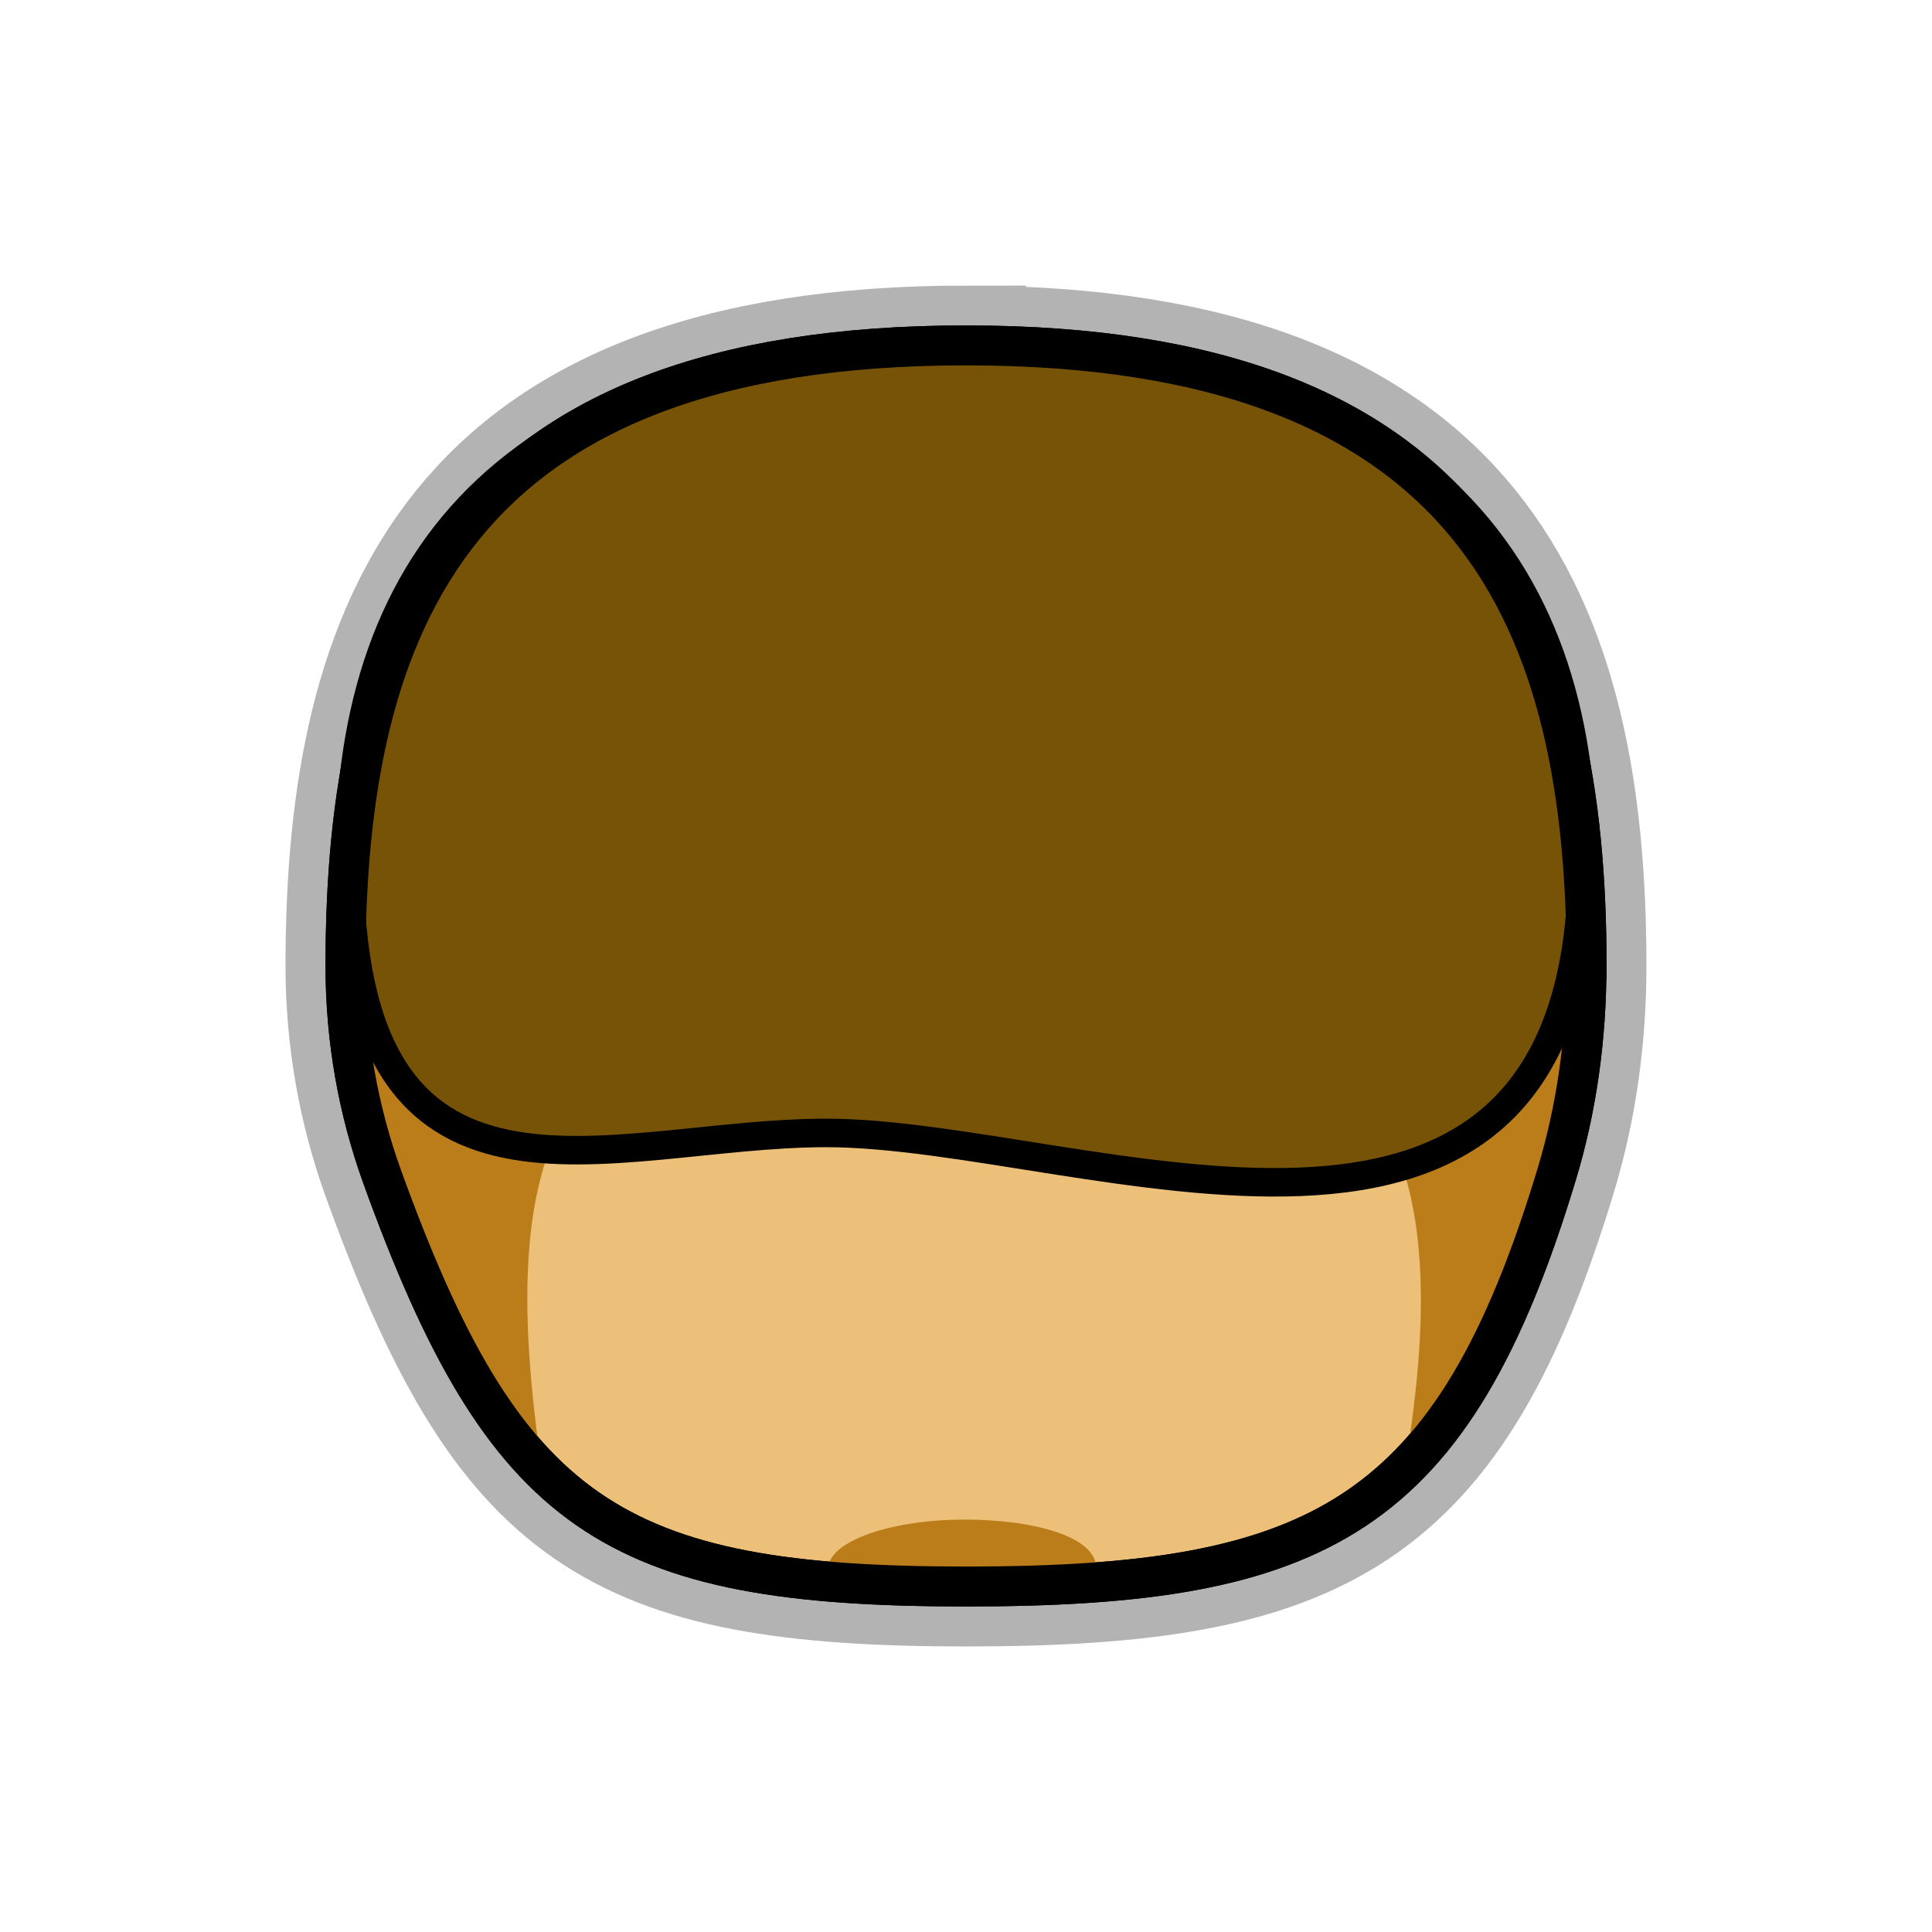
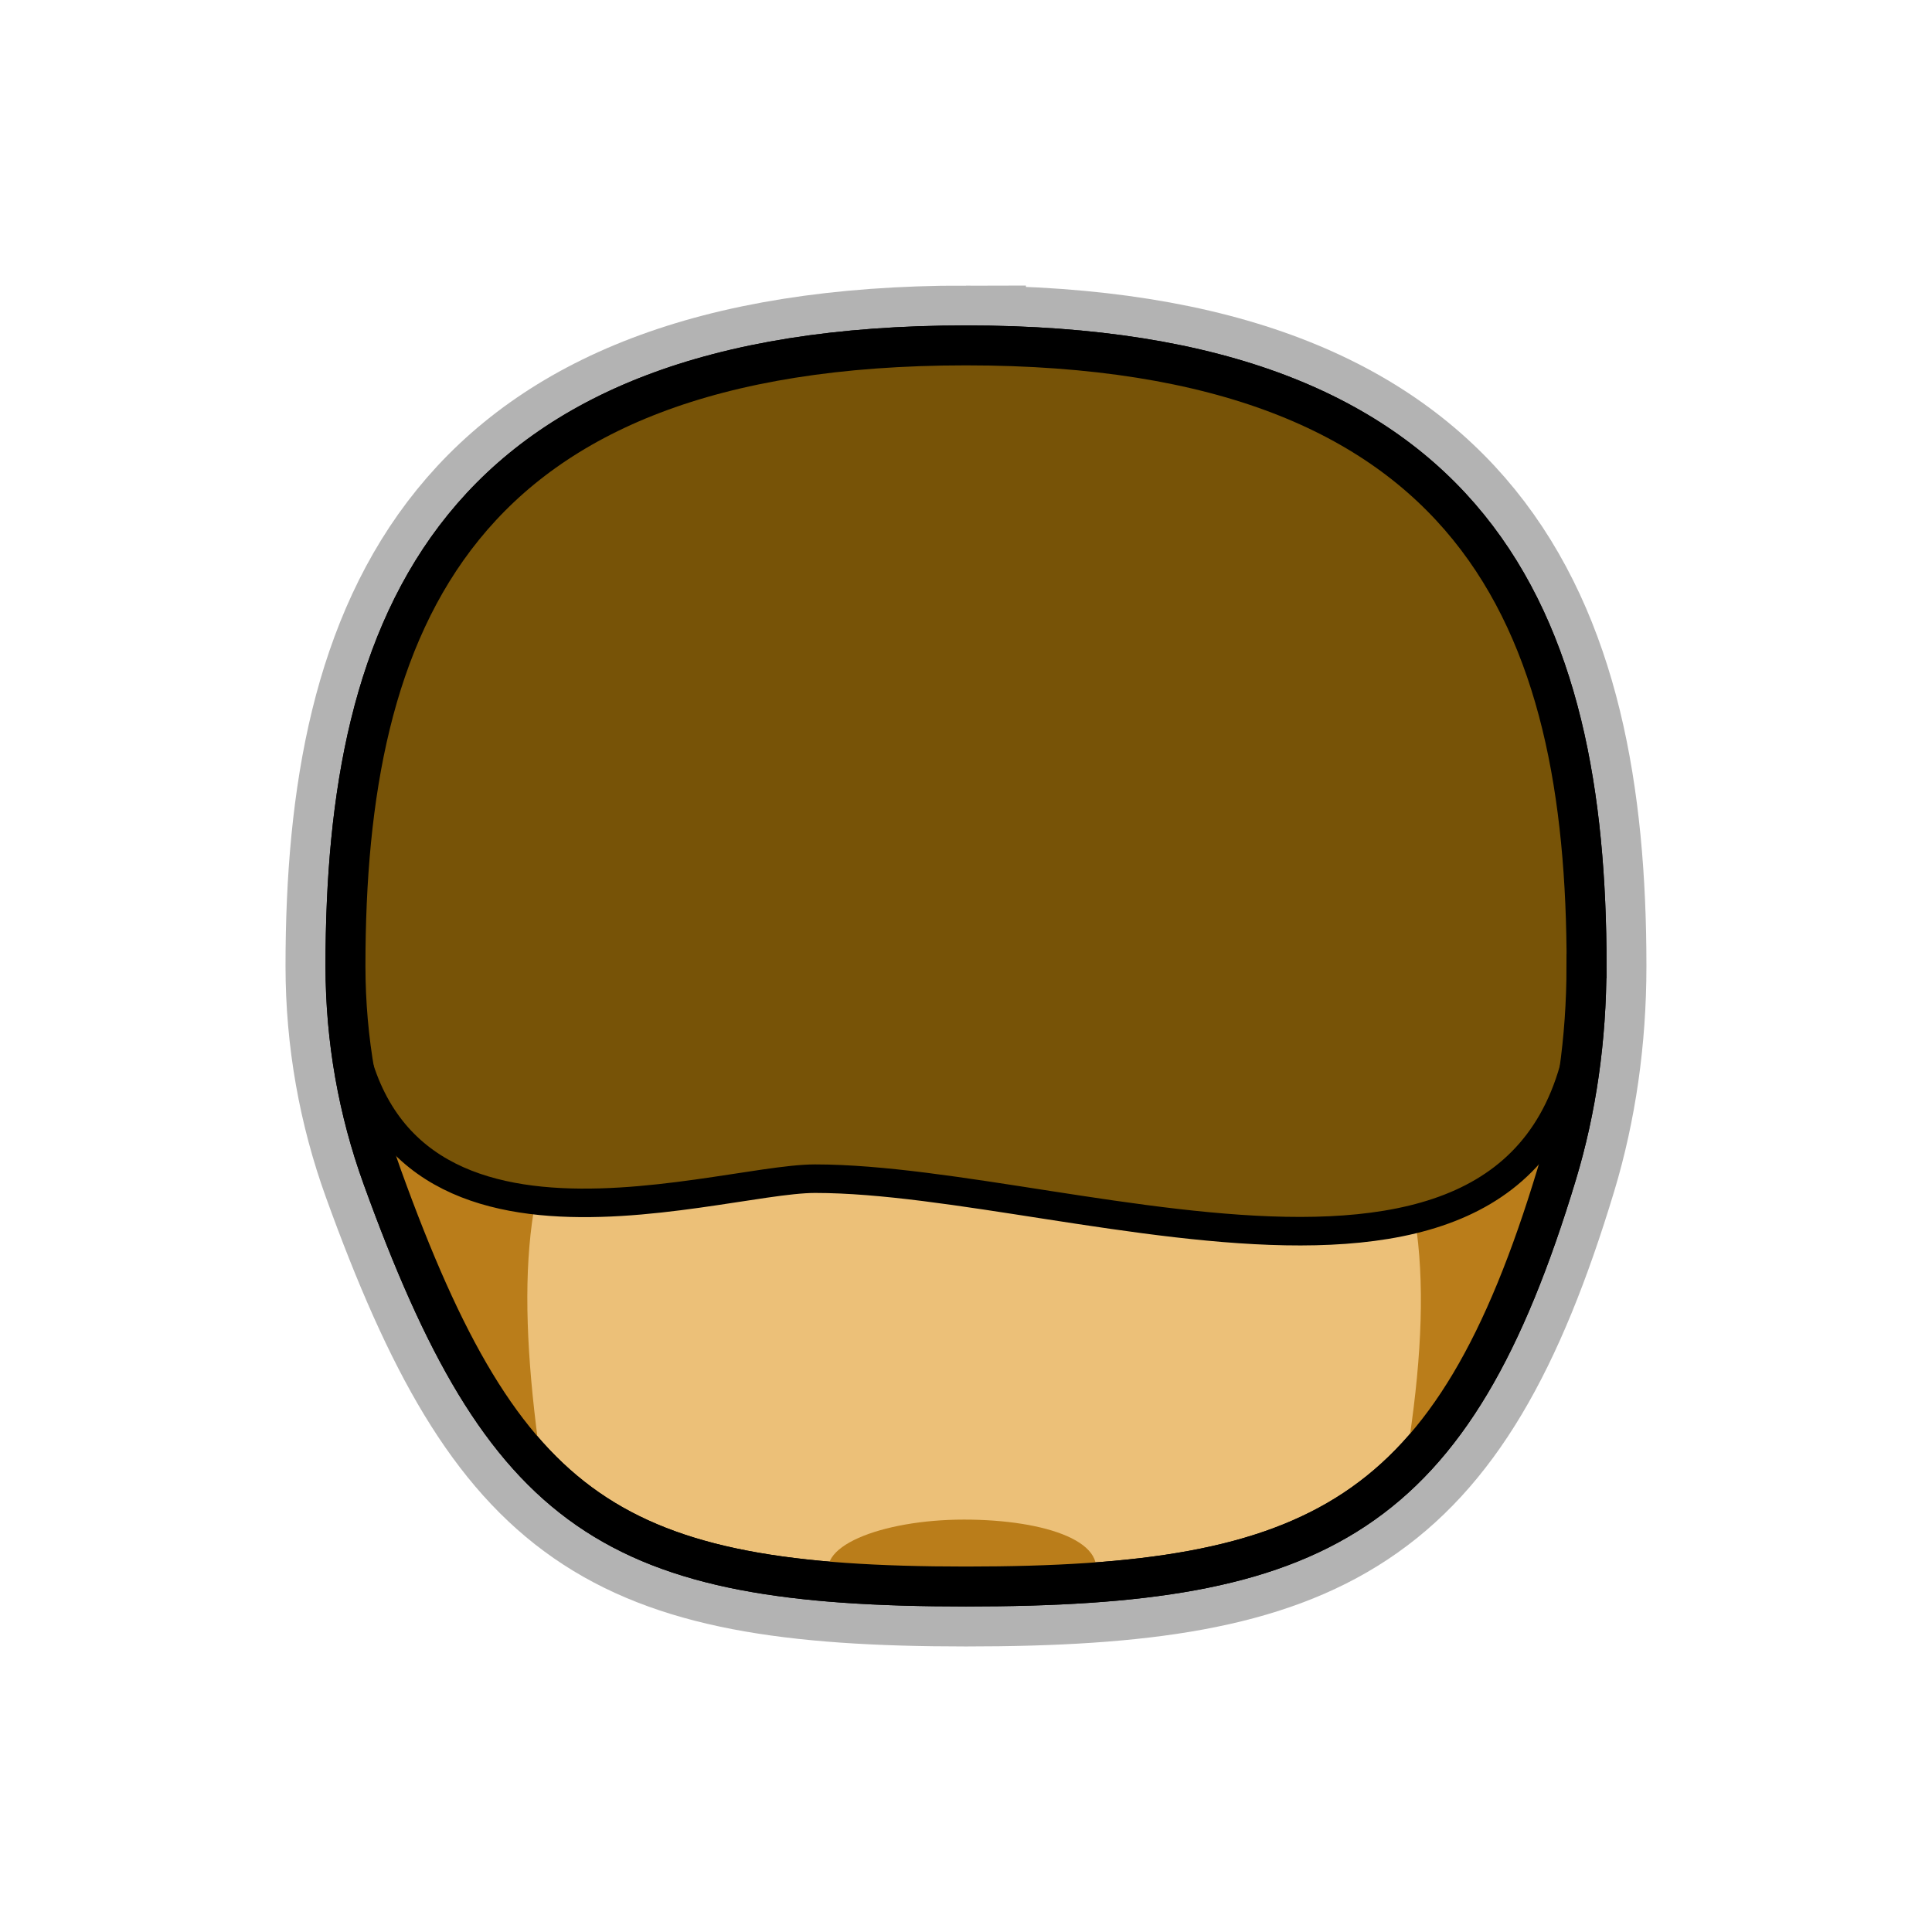
<svg xmlns="http://www.w3.org/2000/svg" xmlns:xlink="http://www.w3.org/1999/xlink" width="128" height="128" viewBox="0 0 33.867 33.867" version="1.1" id="svg846">
  <defs id="defs840" />
  <g id="layer1" transform="translate(0,-263.1333)">
    <path xlink:href="#path885" style="opacity:0.3;vector-effect:none;fill:none;fill-opacity:1;stroke:#000000;stroke-width:2.1;stroke-linecap:butt;stroke-linejoin:miter;stroke-miterlimit:4;stroke-dasharray:none;stroke-dashoffset:0;stroke-opacity:1" id="path831" d="m 16.934,269.189 c -8.984,0 -10.879,4.869 -10.879,10.877 6e-7,1.298 0.228,2.543 0.645,3.697 2.148,5.945 4.05,7.182 10.234,7.182 6.184,0 8.533,-1.194 10.357,-7.232 0.344,-1.14 0.52,-2.368 0.52,-3.646 6e-6,-6.008 -1.893,-10.877 -10.877,-10.877 z" />
    <path style="opacity:1;vector-effect:none;fill:#ecc078;fill-opacity:1;stroke:#000000;stroke-width:0.7;stroke-linecap:butt;stroke-linejoin:miter;stroke-miterlimit:4;stroke-dasharray:none;stroke-dashoffset:0;stroke-opacity:1" d="m 27.81,280.067 c -1e-6,1.279 -0.176,2.506 -0.52,3.645 -1.824,6.038 -4.173,7.232 -10.357,7.232 -6.184,0 -8.085,-1.236 -10.233,-7.181 -0.417,-1.154 -0.644,-2.399 -0.644,-3.697 -2.8e-6,-6.008 1.893,-10.878 10.878,-10.878 8.984,0 10.878,4.87 10.878,10.878 z" id="path1391" />
    <path id="path881" d="m 27.81,280.067 c -1e-6,1.279 -0.176,2.506 -0.52,3.645 -0.567,1.878 -1.904,4.157 -2.673,5.207 1.045,-6.17 -0.553,-8.833 -7.685,-8.833 -7.131,0 -8.342,2.709 -7.419,8.896 -0.725,-1.031 -2.168,-3.429 -2.814,-5.219 -0.417,-1.154 -0.644,-2.399 -0.644,-3.697 -2.8e-6,-6.008 1.893,-10.878 10.878,-10.878 8.984,0 10.878,4.87 10.878,10.878 z" style="opacity:1;vector-effect:none;fill:#ba7d1a;fill-opacity:1;stroke:none;stroke-width:0.7;stroke-linecap:butt;stroke-linejoin:miter;stroke-miterlimit:4;stroke-dasharray:none;stroke-dashoffset:0;stroke-opacity:1" />
-     <path style="opacity:1;vector-effect:none;fill:#775307;fill-opacity:1;stroke:#000000;stroke-width:0.5;stroke-linecap:butt;stroke-linejoin:miter;stroke-miterlimit:4;stroke-dasharray:none;stroke-dashoffset:0;stroke-opacity:1" d="m 14.487,282.993 c -3.827,0 -8.362,2.101 -8.362,-4.773 0,-5.297 2.828,-9.031 10.807,-9.031 7.976,0 10.807,3.862 10.807,9.024 0,8.657 -8.746,4.78 -13.252,4.78 z" id="circle825" />
+     <path style="opacity:1;vector-effect:none;fill:#775307;fill-opacity:1;stroke:#000000;stroke-width:0.5;stroke-linecap:butt;stroke-linejoin:miter;stroke-miterlimit:4;stroke-dasharray:none;stroke-dashoffset:0;stroke-opacity:1" d="m 27.81,280.067 c -7e-6,7.425 -8.852,3.728 -13.523,3.728 -1.839,0 -8.232,2.279 -8.232,-3.728 -2.7e-6,-6.008 1.964,-10.878 10.878,-10.878 8.913,0 10.878,4.87 10.878,10.878 z" id="circle825" />
    <path id="path825" d="m 19.143,290.877 c -0.677,0.048 -1.412,0.068 -2.21,0.068 -0.857,0 -1.632,-0.024 -2.337,-0.081 -0.414,-0.602 0.86,-1.093 2.303,-1.093 1.444,0 2.629,0.406 2.243,1.106 z" style="opacity:1;vector-effect:none;fill:#ba7d1a;fill-opacity:1;stroke:none;stroke-width:0.7;stroke-linecap:butt;stroke-linejoin:miter;stroke-miterlimit:4;stroke-dasharray:none;stroke-dashoffset:0;stroke-opacity:1" />
    <path id="path885" d="m 27.81,280.067 c -1e-6,1.279 -0.176,2.506 -0.52,3.645 -1.824,6.038 -4.173,7.232 -10.357,7.232 -6.184,0 -8.085,-1.236 -10.233,-7.181 -0.417,-1.154 -0.644,-2.399 -0.644,-3.697 -2.8e-6,-6.008 1.893,-10.878 10.878,-10.878 8.984,0 10.878,4.87 10.878,10.878 z" style="opacity:1;vector-effect:none;fill:none;fill-opacity:1;stroke:#000000;stroke-width:0.7;stroke-linecap:butt;stroke-linejoin:miter;stroke-miterlimit:4;stroke-dasharray:none;stroke-dashoffset:0;stroke-opacity:1" />
  </g>
</svg>
